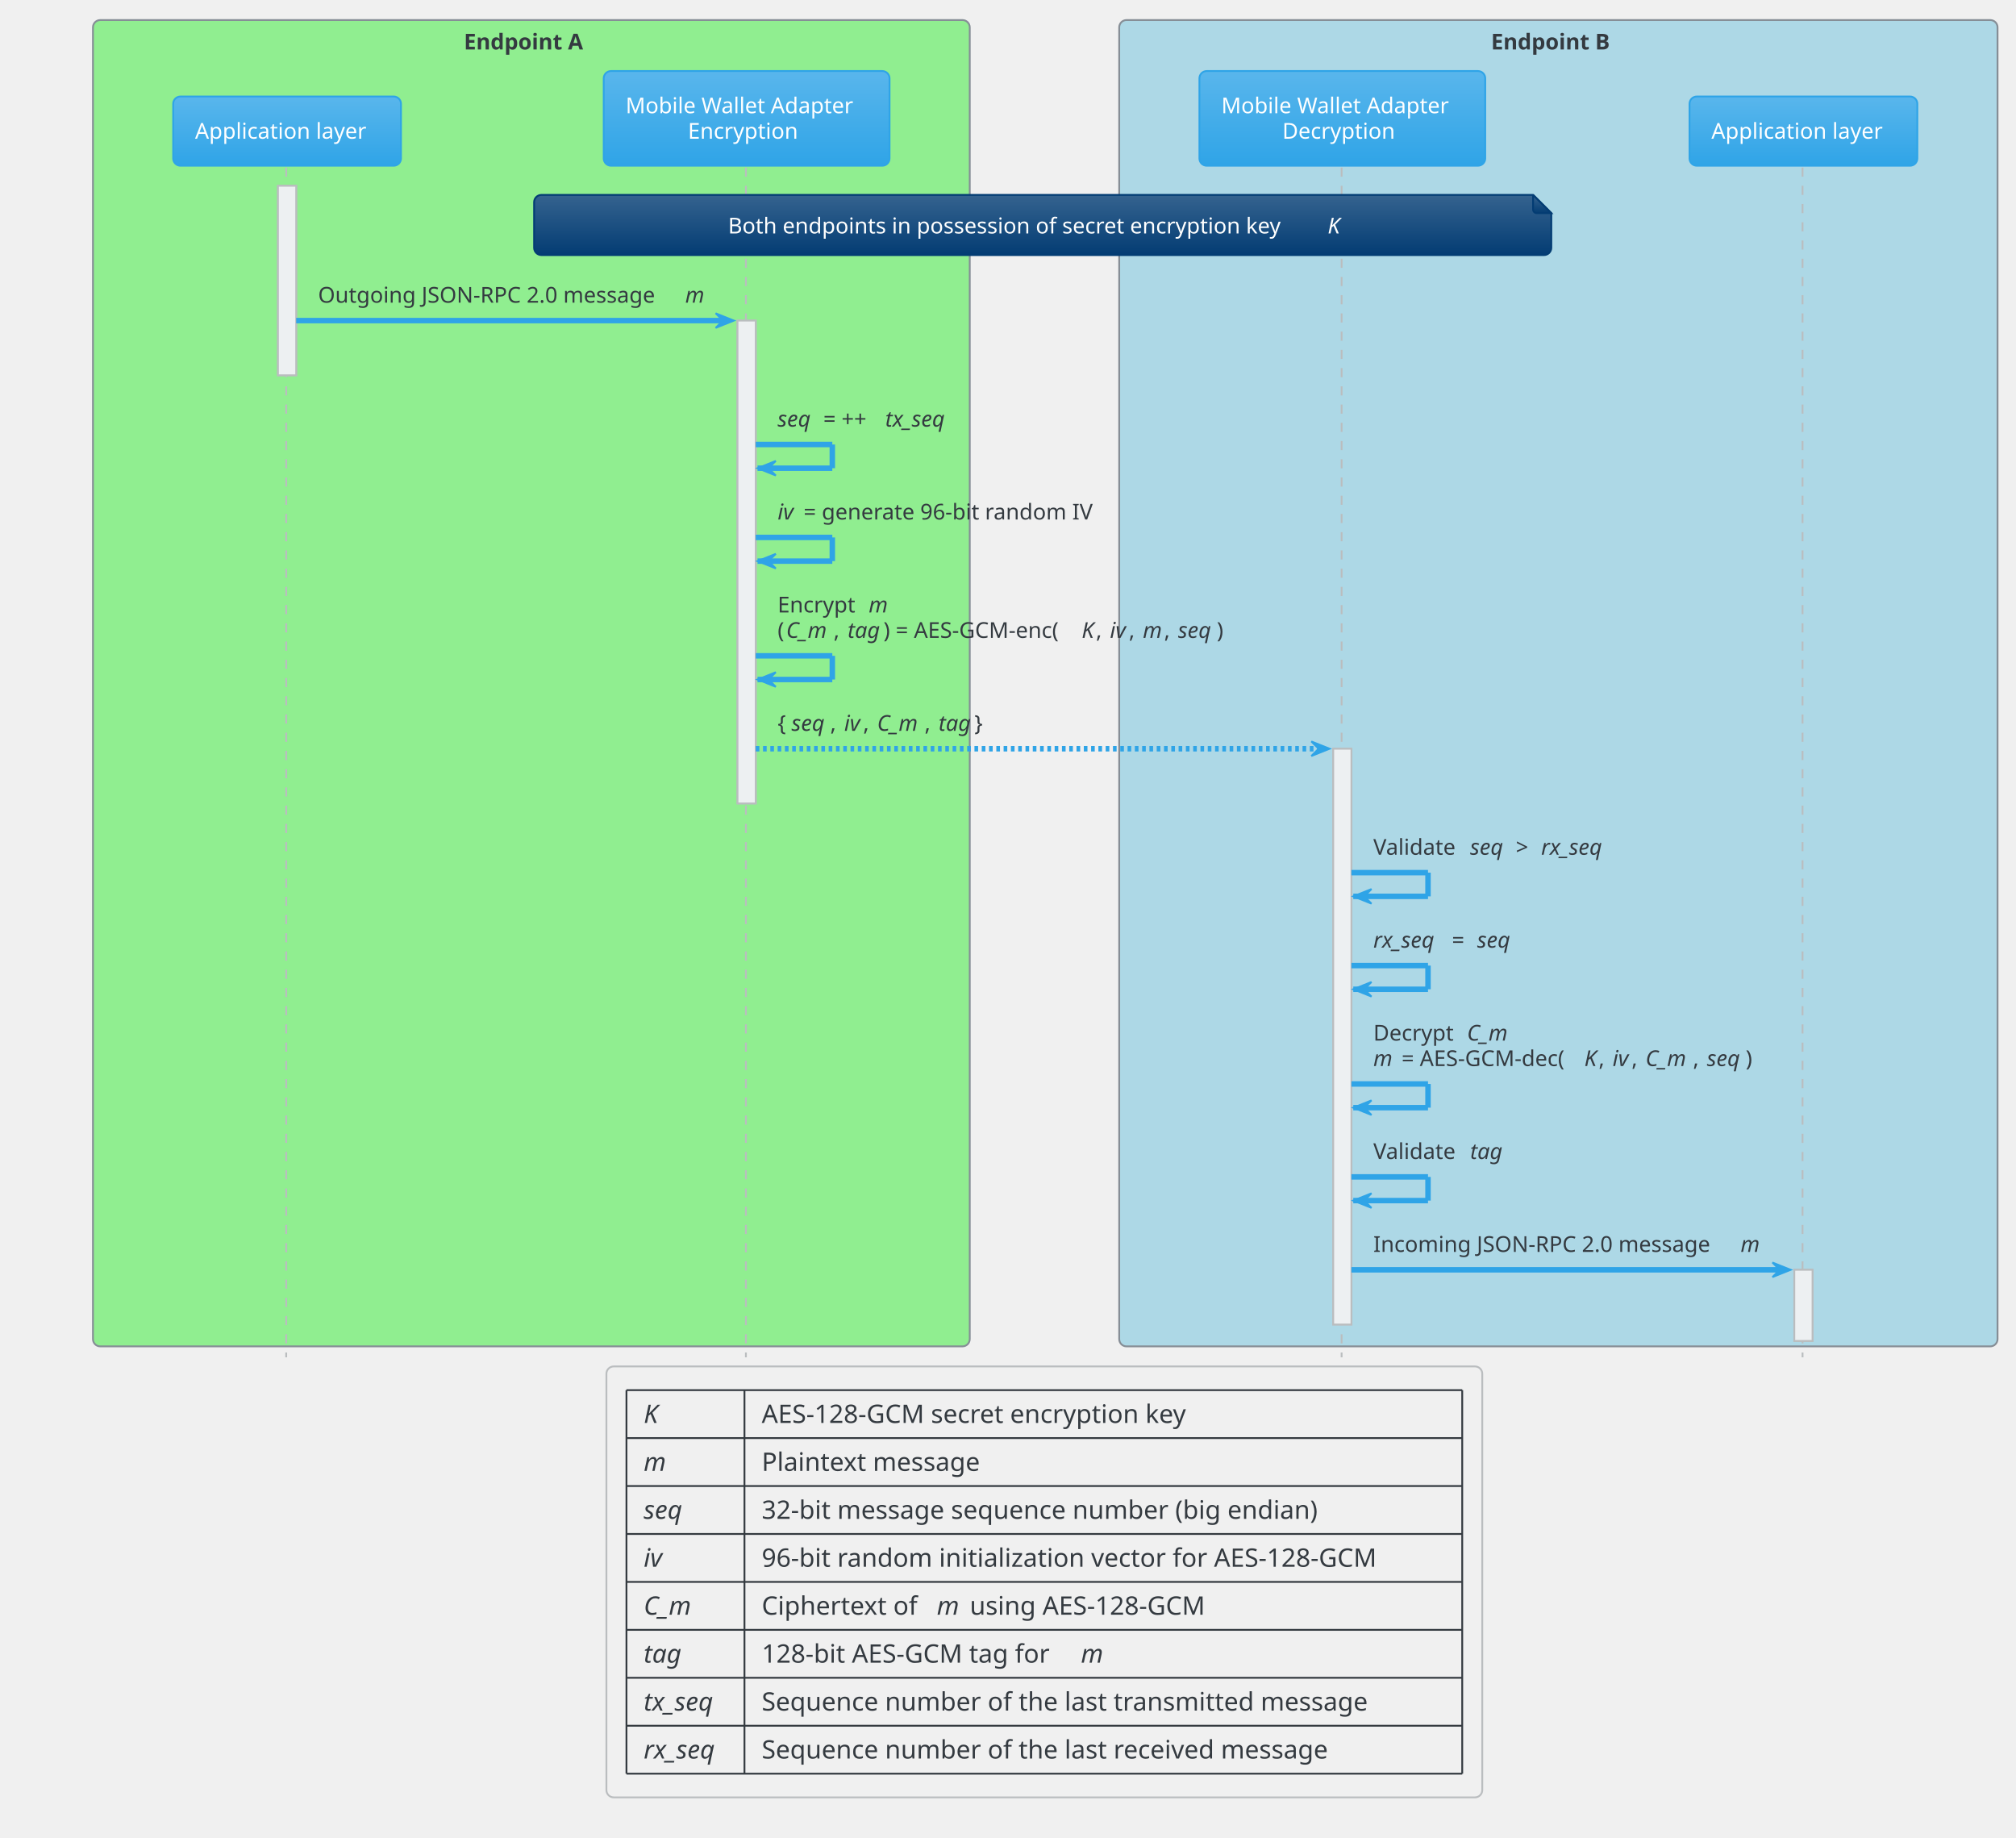
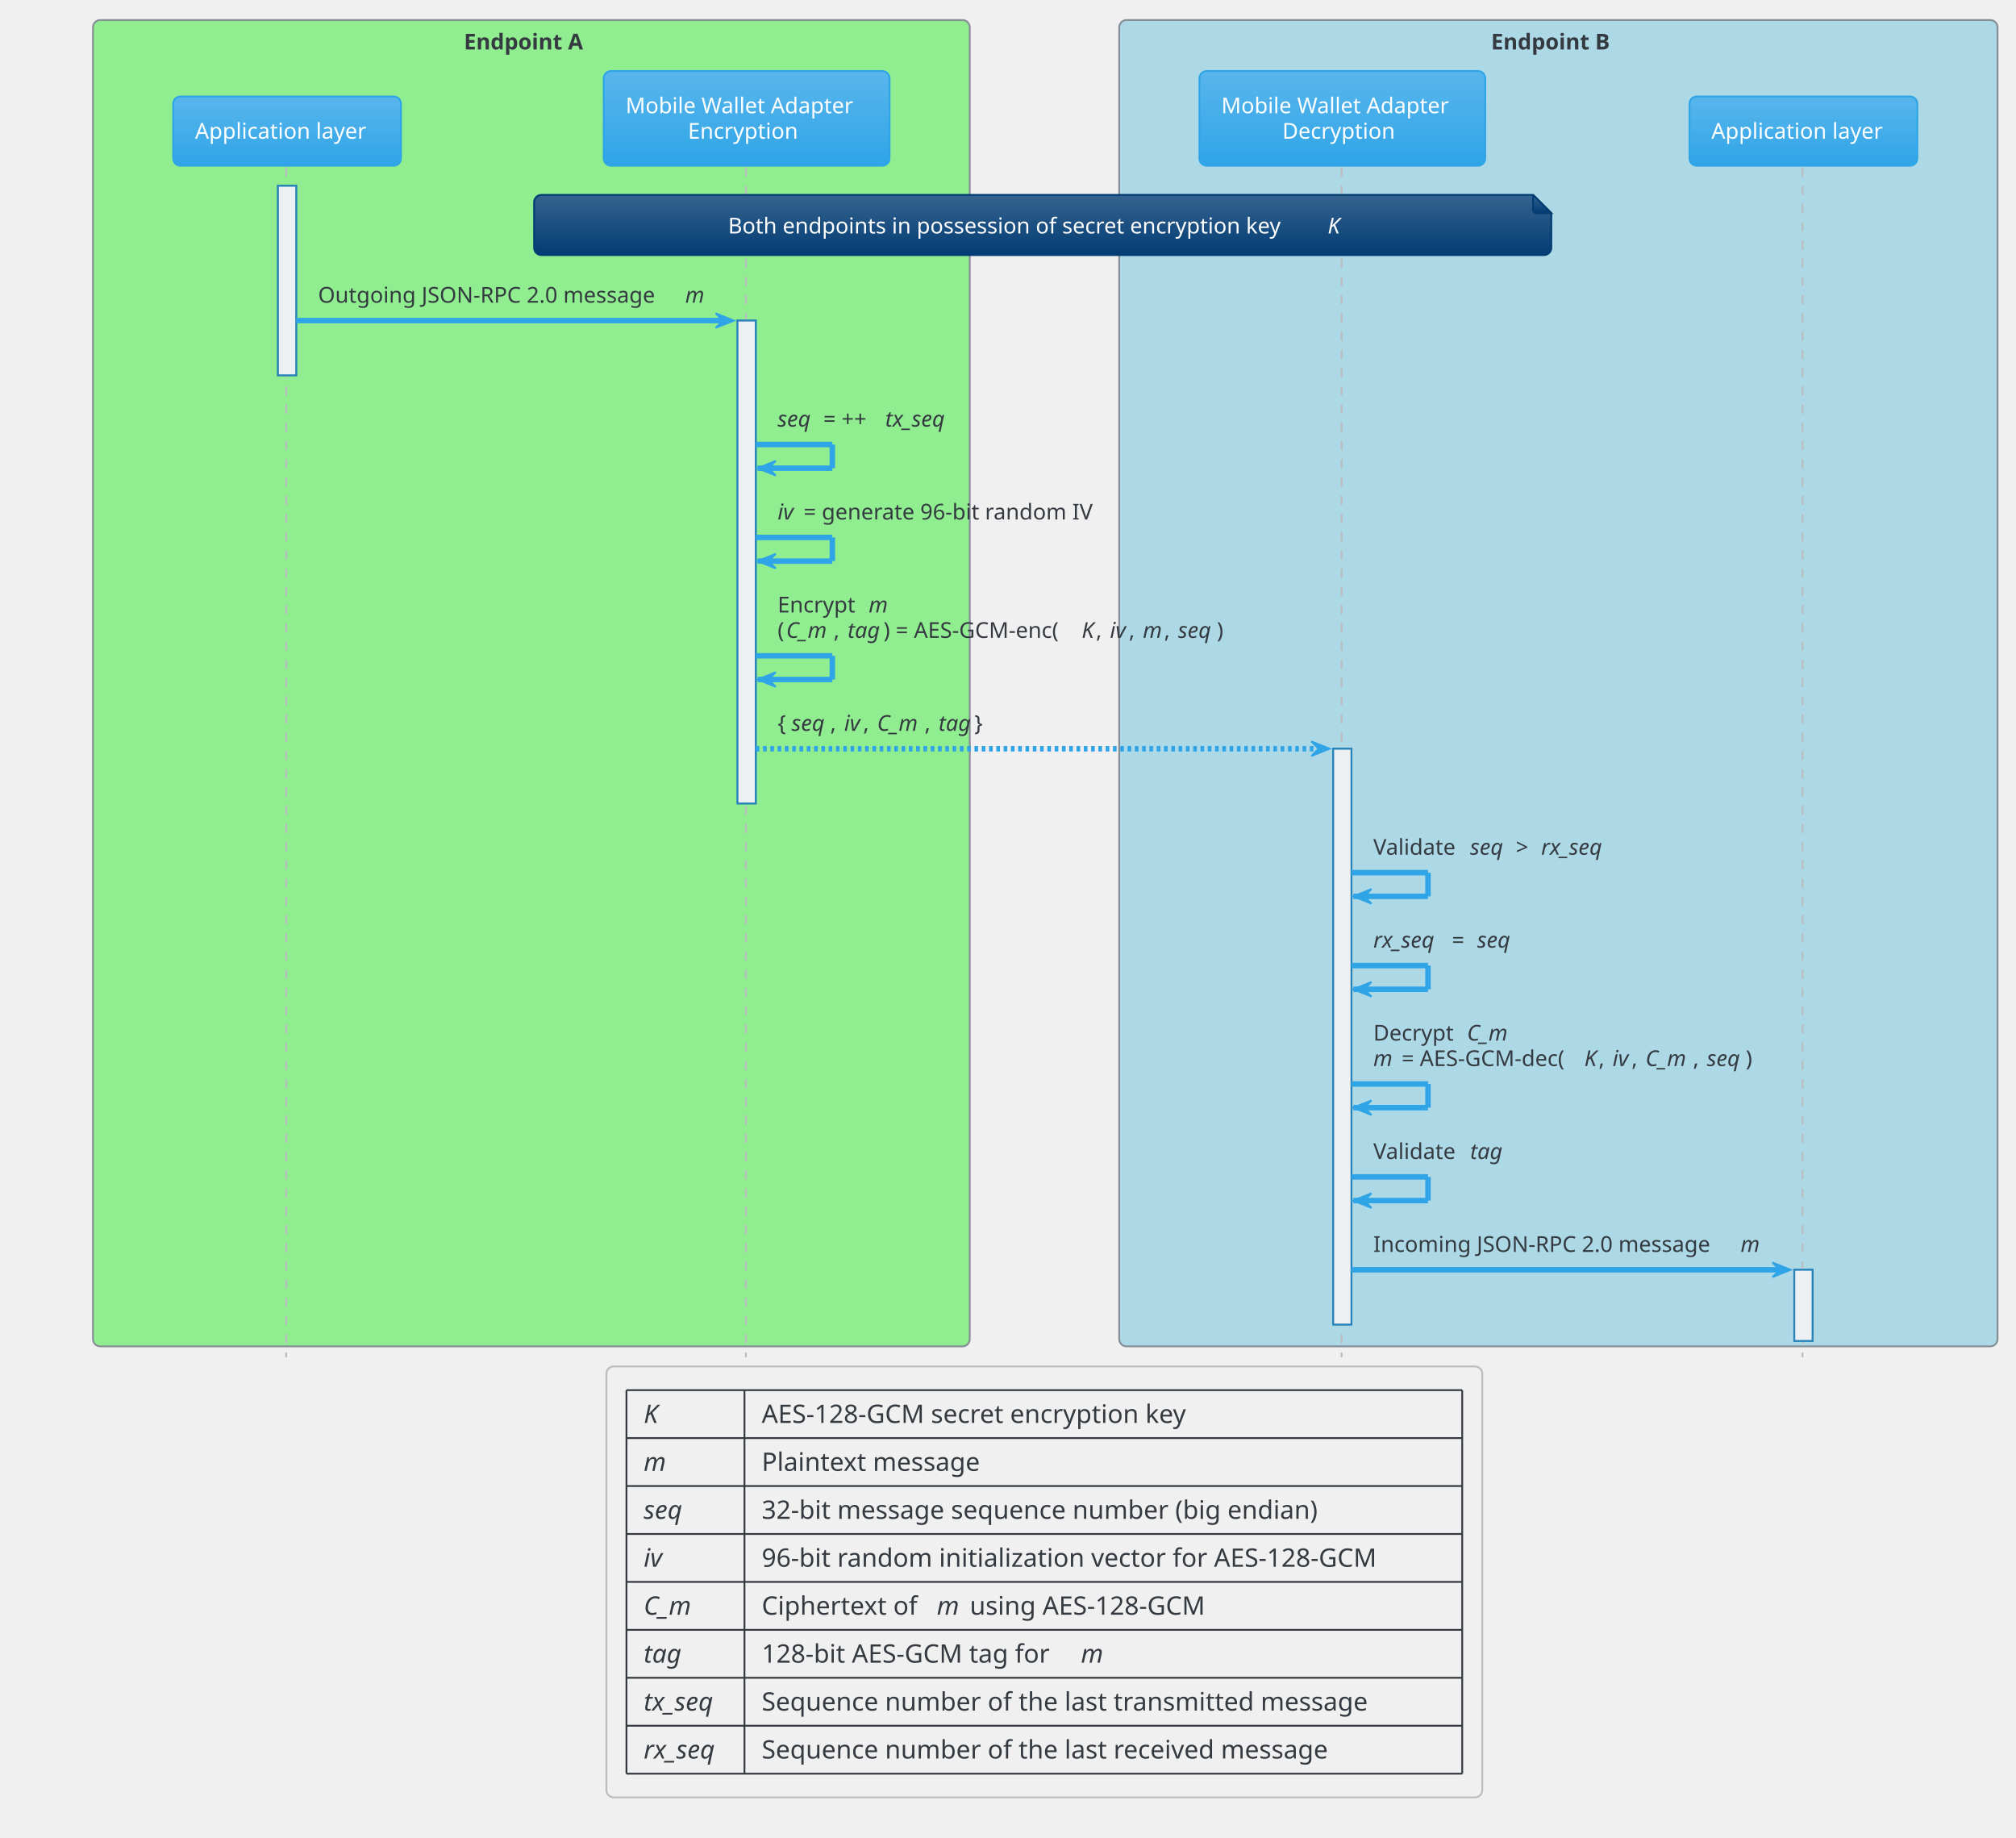
<svg xmlns="http://www.w3.org/2000/svg" contentStyleType="text/css" data-diagram-type="SEQUENCE" height="1050px" preserveAspectRatio="none" style="width:1152px;height:1050px;background:#FFFFFF;" version="1.1" viewBox="0 0 1152 1050" width="1152.083px" zoomAndPan="magnify">
  <defs>
-     <linearGradient id="gbenlg9iza21n0" x1="50%" x2="50%" y1="0%" y2="100%">
+     <linearGradient id="g1dsmtpx2sijm90" x1="50%" x2="50%" y1="0%" y2="100%">
      <stop offset="0%" stop-color="#59B6EC" />
      <stop offset="100%" stop-color="#2FA4E7" />
    </linearGradient>
-     <linearGradient id="gbenlg9iza21n1" x1="50%" x2="50%" y1="0%" y2="100%">
+     <linearGradient id="g1dsmtpx2sijm91" x1="50%" x2="50%" y1="0%" y2="100%">
      <stop offset="0%" stop-color="#35638F" />
      <stop offset="100%" stop-color="#033C73" />
    </linearGradient>
  </defs>
  <g>
    <rect fill="#90EE90" height="757.812" rx="4.167" ry="4.167" style="stroke:#868E96;stroke-width:1.042;" width="501.011" x="53.125" y="11.458" />
-     <text fill="#343A40" font-family="Verdana" font-size="12.5" font-weight="bold" lengthAdjust="spacing" textLength="77.106" x="265.078" y="28.269">Endpoint A</text>
+     <text fill="#343A40" font-family="'Verdana'" font-size="12.5" font-weight="bold" lengthAdjust="spacing" textLength="77.106" x="265.078" y="28.269">Endpoint A</text>
    <rect fill="#ADD8E6" height="757.812" rx="4.167" ry="4.167" style="stroke:#868E96;stroke-width:1.042;" width="501.898" x="639.553" y="11.458" />
-     <text fill="#343A40" font-family="Verdana" font-size="12.5" font-weight="bold" lengthAdjust="spacing" textLength="76.959" x="852.022" y="28.269">Endpoint B</text>
-     <g>
-       <rect fill="#EDF0F2" height="108.268" style="stroke:#BABDBF;stroke-width:1.042;" width="10.417" x="158.838" y="106.152" />
-     </g>
-     <g>
-       <rect fill="#EDF0F2" height="275.879" style="stroke:#BABDBF;stroke-width:1.042;" width="10.417" x="421.435" y="183.171" />
-     </g>
-     <g>
-       <rect fill="#EDF0F2" height="328.971" style="stroke:#BABDBF;stroke-width:1.042;" width="10.417" x="761.837" y="427.8" />
-     </g>
-     <g>
-       <rect fill="#EDF0F2" height="40.625" style="stroke:#BABDBF;stroke-width:1.042;" width="10.417" x="1025.322" y="725.521" />
+     <text fill="#343A40" font-family="'Verdana'" font-size="12.5" font-weight="bold" lengthAdjust="spacing" textLength="76.959" x="852.022" y="28.269">Endpoint B</text>
+     <g>
+       <rect fill="#EDF0F2" height="108.268" style="stroke:#2683B9;stroke-width:1.042;" width="10.417" x="158.838" y="106.152" />
+     </g>
+     <g>
+       <rect fill="#EDF0F2" height="275.879" style="stroke:#2683B9;stroke-width:1.042;" width="10.417" x="421.435" y="183.171" />
+     </g>
+     <g>
+       <rect fill="#EDF0F2" height="328.971" style="stroke:#2683B9;stroke-width:1.042;" width="10.417" x="761.837" y="427.8" />
+     </g>
+     <g>
+       <rect fill="#EDF0F2" height="40.625" style="stroke:#2683B9;stroke-width:1.042;" width="10.417" x="1025.322" y="725.521" />
    </g>
    <g>
      <rect fill="#000000" fill-opacity="0" height="679.785" width="8.333" x="159.88" y="95.736" />
      <line style="stroke:#BABDBF;stroke-width:1.042;stroke-dasharray:5.208,5.208;" x1="163.542" x2="163.542" y1="95.736" y2="775.521" />
    </g>
    <g>
      <rect fill="#000000" fill-opacity="0" height="679.785" width="8.333" x="422.477" y="95.736" />
      <line style="stroke:#BABDBF;stroke-width:1.042;stroke-dasharray:5.208,5.208;" x1="426.235" x2="426.235" y1="95.736" y2="775.521" />
    </g>
    <g>
      <rect fill="#000000" fill-opacity="0" height="679.785" width="8.333" x="762.878" y="95.736" />
      <line style="stroke:#BABDBF;stroke-width:1.042;stroke-dasharray:5.208,5.208;" x1="766.636" x2="766.636" y1="95.736" y2="775.521" />
    </g>
    <g>
      <rect fill="#000000" fill-opacity="0" height="679.785" width="8.333" x="1026.363" y="95.736" />
      <line style="stroke:#BABDBF;stroke-width:1.042;stroke-dasharray:5.208,5.208;" x1="1030.025" x2="1030.025" y1="95.736" y2="775.521" />
    </g>
    <g class="participant participant-head" data-participant="App_A">
-       <rect fill="url(#gbenlg9iza21n0)" height="39.551" rx="4.167" ry="4.167" style="stroke:#2FA4E7;stroke-width:1.042;" width="130.176" x="98.958" y="55.143" />
-       <text fill="#FFFFFF" font-family="Verdana" font-size="12.5" lengthAdjust="spacing" textLength="105.176" x="111.458" y="79.246">Application layer</text>
+       <rect fill="url(#g1dsmtpx2sijm90)" height="39.551" rx="4.167" ry="4.167" style="stroke:#2FA4E7;stroke-width:1.042;" width="130.176" x="98.958" y="55.143" />
+       <text fill="#FFFFFF" font-family="'Verdana'" font-size="12.5" lengthAdjust="spacing" textLength="105.176" x="111.458" y="79.246">Application layer</text>
    </g>
    <g class="participant participant-head" data-participant="MWA_A">
-       <rect fill="url(#gbenlg9iza21n0)" height="54.102" rx="4.167" ry="4.167" style="stroke:#2FA4E7;stroke-width:1.042;" width="163.318" x="344.985" y="40.592" />
-       <text fill="#FFFFFF" font-family="Verdana" font-size="12.5" lengthAdjust="spacing" textLength="138.318" x="357.485" y="64.695">Mobile Wallet Adapter</text>
-       <text fill="#FFFFFF" font-family="Verdana" font-size="12.5" lengthAdjust="spacing" textLength="67.108" x="393.09" y="79.246">Encryption</text>
+       <rect fill="url(#g1dsmtpx2sijm90)" height="54.102" rx="4.167" ry="4.167" style="stroke:#2FA4E7;stroke-width:1.042;" width="163.318" x="344.985" y="40.592" />
+       <text fill="#FFFFFF" font-family="'Verdana'" font-size="12.5" lengthAdjust="spacing" textLength="138.318" x="357.485" y="64.695">Mobile Wallet Adapter</text>
+       <text fill="#FFFFFF" font-family="'Verdana'" font-size="12.5" lengthAdjust="spacing" textLength="67.108" x="393.09" y="79.246">Encryption</text>
    </g>
    <g class="participant participant-head" data-participant="MWA_B">
-       <rect fill="url(#gbenlg9iza21n0)" height="54.102" rx="4.167" ry="4.167" style="stroke:#2FA4E7;stroke-width:1.042;" width="163.318" x="685.386" y="40.592" />
-       <text fill="#FFFFFF" font-family="Verdana" font-size="12.5" lengthAdjust="spacing" textLength="138.318" x="697.886" y="64.695">Mobile Wallet Adapter</text>
-       <text fill="#FFFFFF" font-family="Verdana" font-size="12.5" lengthAdjust="spacing" textLength="68.603" x="732.743" y="79.246">Decryption</text>
+       <rect fill="url(#g1dsmtpx2sijm90)" height="54.102" rx="4.167" ry="4.167" style="stroke:#2FA4E7;stroke-width:1.042;" width="163.318" x="685.386" y="40.592" />
+       <text fill="#FFFFFF" font-family="'Verdana'" font-size="12.5" lengthAdjust="spacing" textLength="138.318" x="697.886" y="64.695">Mobile Wallet Adapter</text>
+       <text fill="#FFFFFF" font-family="'Verdana'" font-size="12.5" lengthAdjust="spacing" textLength="68.603" x="732.743" y="79.246">Decryption</text>
    </g>
    <g class="participant participant-head" data-participant="App_B">
-       <rect fill="url(#gbenlg9iza21n0)" height="39.551" rx="4.167" ry="4.167" style="stroke:#2FA4E7;stroke-width:1.042;" width="130.176" x="965.442" y="55.143" />
-       <text fill="#FFFFFF" font-family="Verdana" font-size="12.5" lengthAdjust="spacing" textLength="105.176" x="977.942" y="79.246">Application layer</text>
-     </g>
-     <g>
-       <rect fill="#EDF0F2" height="108.268" style="stroke:#BABDBF;stroke-width:1.042;" width="10.417" x="158.838" y="106.152" />
-     </g>
-     <g>
-       <rect fill="#EDF0F2" height="275.879" style="stroke:#BABDBF;stroke-width:1.042;" width="10.417" x="421.435" y="183.171" />
-     </g>
-     <g>
-       <rect fill="#EDF0F2" height="328.971" style="stroke:#BABDBF;stroke-width:1.042;" width="10.417" x="761.837" y="427.8" />
-     </g>
-     <g>
-       <rect fill="#EDF0F2" height="40.625" style="stroke:#BABDBF;stroke-width:1.042;" width="10.417" x="1025.322" y="725.521" />
-     </g>
-     <path d="M305.208,115.527 L305.208,141.569 A4.167,4.167 0 0 0 309.375,145.736 L882.292,145.736 A4.167,4.167 0 0 0 886.458,141.569 L886.458,121.777 L876.042,111.361 L309.375,111.361 A4.167,4.167 0 0 0 305.208,115.527" fill="url(#gbenlg9iza21n1)" style="stroke:#033C73;stroke-width:1.042;" />
-     <path d="M876.042,111.361 L876.042,119.694 A2.083,2.083 0 0 0 878.125,121.777 L886.458,121.777 L876.042,111.361" fill="url(#gbenlg9iza21n1)" style="stroke:#033C73;stroke-width:1.042;" />
-     <text fill="#FFFFFF" font-family="Verdana" font-size="12.5" lengthAdjust="spacing" textLength="338.641" x="416.037" y="133.38">Both endpoints in possession of secret encryption key</text>
-     <text fill="#FFFFFF" font-family="Verdana" font-size="12.5" font-style="italic" lengthAdjust="spacing" textLength="8.197" x="758.652" y="133.38">K</text>
+       <rect fill="url(#g1dsmtpx2sijm90)" height="39.551" rx="4.167" ry="4.167" style="stroke:#2FA4E7;stroke-width:1.042;" width="130.176" x="965.442" y="55.143" />
+       <text fill="#FFFFFF" font-family="'Verdana'" font-size="12.5" lengthAdjust="spacing" textLength="105.176" x="977.942" y="79.246">Application layer</text>
+     </g>
+     <g>
+       <rect fill="#EDF0F2" height="108.268" style="stroke:#2683B9;stroke-width:1.042;" width="10.417" x="158.838" y="106.152" />
+     </g>
+     <g>
+       <rect fill="#EDF0F2" height="275.879" style="stroke:#2683B9;stroke-width:1.042;" width="10.417" x="421.435" y="183.171" />
+     </g>
+     <g>
+       <rect fill="#EDF0F2" height="328.971" style="stroke:#2683B9;stroke-width:1.042;" width="10.417" x="761.837" y="427.8" />
+     </g>
+     <g>
+       <rect fill="#EDF0F2" height="40.625" style="stroke:#2683B9;stroke-width:1.042;" width="10.417" x="1025.322" y="725.521" />
+     </g>
+     <path d="M305.208,115.527 L305.208,141.569 A4.167,4.167 0 0 0 309.375,145.736 L882.292,145.736 A4.167,4.167 0 0 0 886.458,141.569 L886.458,121.777 L876.042,111.361 L309.375,111.361 A4.167,4.167 0 0 0 305.208,115.527" fill="url(#g1dsmtpx2sijm91)" style="stroke:#033C73;stroke-width:1.042;" />
+     <path d="M876.042,111.361 L876.042,119.694 A2.083,2.083 0 0 0 878.125,121.777 L886.458,121.777 L876.042,111.361" fill="url(#g1dsmtpx2sijm91)" style="stroke:#033C73;stroke-width:1.042;" />
+     <text fill="#FFFFFF" font-family="'Verdana'" font-size="12.5" lengthAdjust="spacing" textLength="338.641" x="416.037" y="133.38">Both endpoints in possession of secret encryption key</text>
+     <text fill="#FFFFFF" font-family="'Verdana'" font-size="12.5" font-style="italic" lengthAdjust="spacing" textLength="8.197" x="758.652" y="133.38">K</text>
    <g class="message" data-participant-1="App_A" data-participant-2="MWA_A">
      <polygon fill="#2FA4E7" points="408.935,179.004,419.352,183.171,408.935,187.337,413.102,183.171" style="stroke:#2FA4E7;stroke-width:1.042;" />
      <line style="stroke:#2FA4E7;stroke-width:3.125;" x1="169.255" x2="415.185" y1="183.171" y2="183.171" />
-       <text fill="#343A40" font-family="Verdana" font-size="12.5" lengthAdjust="spacing" textLength="205.823" x="181.755" y="172.931">Outgoing JSON-RPC 2.0 message</text>
-       <text fill="#343A40" font-family="Verdana" font-size="12.5" font-style="italic" lengthAdjust="spacing" textLength="12.177" x="391.551" y="172.931">m</text>
+       <text fill="#343A40" font-family="'Verdana'" font-size="12.5" lengthAdjust="spacing" textLength="205.823" x="181.755" y="172.931">Outgoing JSON-RPC 2.0 message</text>
+       <text fill="#343A40" font-family="'Verdana'" font-size="12.5" font-style="italic" lengthAdjust="spacing" textLength="12.177" x="391.551" y="172.931">m</text>
    </g>
    <g class="message" data-participant-1="MWA_A" data-participant-2="MWA_A">
      <line style="stroke:#2FA4E7;stroke-width:3.125;" x1="431.852" x2="475.602" y1="253.971" y2="253.971" />
      <line style="stroke:#2FA4E7;stroke-width:3.125;" x1="475.602" x2="475.602" y1="253.971" y2="267.513" />
      <line style="stroke:#2FA4E7;stroke-width:3.125;" x1="432.894" x2="475.602" y1="267.513" y2="267.513" />
      <polygon fill="#2FA4E7" points="443.31,263.346,432.894,267.513,443.31,271.68,439.144,267.513" style="stroke:#2FA4E7;stroke-width:1.042;" />
-       <text fill="#343A40" font-family="Verdana" font-size="12.5" font-style="italic" lengthAdjust="spacing" textLength="22.137" x="444.352" y="243.732">seq</text>
-       <text fill="#343A40" font-family="Verdana" font-size="12.5" lengthAdjust="spacing" textLength="35.394" x="470.463" y="243.732">= ++</text>
-       <text fill="#343A40" font-family="Verdana" font-size="12.5" font-style="italic" lengthAdjust="spacing" textLength="40.686" x="505.857" y="243.732">tx_seq</text>
+       <text fill="#343A40" font-family="'Verdana'" font-size="12.5" font-style="italic" lengthAdjust="spacing" textLength="22.137" x="444.352" y="243.732">seq</text>
+       <text fill="#343A40" font-family="'Verdana'" font-size="12.5" lengthAdjust="spacing" textLength="35.394" x="470.463" y="243.732">= ++</text>
+       <text fill="#343A40" font-family="'Verdana'" font-size="12.5" font-style="italic" lengthAdjust="spacing" textLength="40.686" x="505.857" y="243.732">tx_seq</text>
    </g>
    <g class="message" data-participant-1="MWA_A" data-participant-2="MWA_A">
      <line style="stroke:#2FA4E7;stroke-width:3.125;" x1="431.852" x2="475.602" y1="307.064" y2="307.064" />
      <line style="stroke:#2FA4E7;stroke-width:3.125;" x1="475.602" x2="475.602" y1="307.064" y2="320.606" />
      <line style="stroke:#2FA4E7;stroke-width:3.125;" x1="432.894" x2="475.602" y1="320.606" y2="320.606" />
      <polygon fill="#2FA4E7" points="443.31,316.439,432.894,320.606,443.31,324.772,439.144,320.606" style="stroke:#2FA4E7;stroke-width:1.042;" />
-       <text fill="#343A40" font-family="Verdana" font-size="12.5" font-style="italic" lengthAdjust="spacing" textLength="10.87" x="444.352" y="296.824">iv</text>
-       <text fill="#343A40" font-family="Verdana" font-size="12.5" lengthAdjust="spacing" textLength="180.438" x="459.196" y="296.824">= generate 96-bit random IV</text>
+       <text fill="#343A40" font-family="'Verdana'" font-size="12.5" font-style="italic" lengthAdjust="spacing" textLength="10.87" x="444.352" y="296.824">iv</text>
+       <text fill="#343A40" font-family="'Verdana'" font-size="12.5" lengthAdjust="spacing" textLength="180.438" x="459.196" y="296.824">= generate 96-bit random IV</text>
    </g>
    <g class="message" data-participant-1="MWA_A" data-participant-2="MWA_A">
      <line style="stroke:#2FA4E7;stroke-width:3.125;" x1="431.852" x2="475.602" y1="374.707" y2="374.707" />
      <line style="stroke:#2FA4E7;stroke-width:3.125;" x1="475.602" x2="475.602" y1="374.707" y2="388.249" />
      <line style="stroke:#2FA4E7;stroke-width:3.125;" x1="432.894" x2="475.602" y1="388.249" y2="388.249" />
      <polygon fill="#2FA4E7" points="443.31,384.082,432.894,388.249,443.31,392.415,439.144,388.249" style="stroke:#2FA4E7;stroke-width:1.042;" />
-       <text fill="#343A40" font-family="Verdana" font-size="12.5" lengthAdjust="spacing" textLength="48.065" x="444.352" y="349.917">Encrypt</text>
-       <text fill="#343A40" font-family="Verdana" font-size="12.5" font-style="italic" lengthAdjust="spacing" textLength="12.177" x="496.391" y="349.917">m</text>
-       <text fill="#343A40" font-family="Verdana" font-size="12.5" lengthAdjust="spacing" textLength="4.877" x="444.352" y="364.467">(</text>
-       <text fill="#343A40" font-family="Verdana" font-size="12.5" font-style="italic" lengthAdjust="spacing" textLength="27.154" x="449.229" y="364.467">C_m</text>
-       <text fill="#343A40" font-family="Verdana" font-size="12.5" lengthAdjust="spacing" textLength="3.973" x="476.384" y="364.467">,</text>
-       <text fill="#343A40" font-family="Verdana" font-size="12.5" font-style="italic" lengthAdjust="spacing" textLength="20.496" x="484.33" y="364.467">tag</text>
-       <text fill="#343A40" font-family="Verdana" font-size="12.5" lengthAdjust="spacing" textLength="113.263" x="504.826" y="364.467">) = AES-GCM-enc(</text>
-       <text fill="#343A40" font-family="Verdana" font-size="12.5" font-style="italic" lengthAdjust="spacing" textLength="8.197" x="618.089" y="364.467">K</text>
-       <text fill="#343A40" font-family="Verdana" font-size="12.5" lengthAdjust="spacing" textLength="3.973" x="626.286" y="364.467">,</text>
-       <text fill="#343A40" font-family="Verdana" font-size="12.5" font-style="italic" lengthAdjust="spacing" textLength="10.87" x="634.233" y="364.467">iv</text>
-       <text fill="#343A40" font-family="Verdana" font-size="12.5" lengthAdjust="spacing" textLength="3.973" x="645.103" y="364.467">,</text>
-       <text fill="#343A40" font-family="Verdana" font-size="12.5" font-style="italic" lengthAdjust="spacing" textLength="12.177" x="653.05" y="364.467">m</text>
-       <text fill="#343A40" font-family="Verdana" font-size="12.5" lengthAdjust="spacing" textLength="3.973" x="665.226" y="364.467">,</text>
-       <text fill="#343A40" font-family="Verdana" font-size="12.5" font-style="italic" lengthAdjust="spacing" textLength="22.137" x="673.173" y="364.467">seq</text>
-       <text fill="#343A40" font-family="Verdana" font-size="12.5" lengthAdjust="spacing" textLength="4.877" x="695.311" y="364.467">)</text>
+       <text fill="#343A40" font-family="'Verdana'" font-size="12.5" lengthAdjust="spacing" textLength="48.065" x="444.352" y="349.917">Encrypt</text>
+       <text fill="#343A40" font-family="'Verdana'" font-size="12.5" font-style="italic" lengthAdjust="spacing" textLength="12.177" x="496.391" y="349.917">m</text>
+       <text fill="#343A40" font-family="'Verdana'" font-size="12.5" lengthAdjust="spacing" textLength="4.877" x="444.352" y="364.467">(</text>
+       <text fill="#343A40" font-family="'Verdana'" font-size="12.5" font-style="italic" lengthAdjust="spacing" textLength="27.154" x="449.229" y="364.467">C_m</text>
+       <text fill="#343A40" font-family="'Verdana'" font-size="12.5" lengthAdjust="spacing" textLength="3.973" x="476.384" y="364.467">,</text>
+       <text fill="#343A40" font-family="'Verdana'" font-size="12.5" font-style="italic" lengthAdjust="spacing" textLength="20.496" x="484.33" y="364.467">tag</text>
+       <text fill="#343A40" font-family="'Verdana'" font-size="12.5" lengthAdjust="spacing" textLength="113.263" x="504.826" y="364.467">) = AES-GCM-enc(</text>
+       <text fill="#343A40" font-family="'Verdana'" font-size="12.5" font-style="italic" lengthAdjust="spacing" textLength="8.197" x="618.089" y="364.467">K</text>
+       <text fill="#343A40" font-family="'Verdana'" font-size="12.5" lengthAdjust="spacing" textLength="3.973" x="626.286" y="364.467">,</text>
+       <text fill="#343A40" font-family="'Verdana'" font-size="12.5" font-style="italic" lengthAdjust="spacing" textLength="10.87" x="634.233" y="364.467">iv</text>
+       <text fill="#343A40" font-family="'Verdana'" font-size="12.5" lengthAdjust="spacing" textLength="3.973" x="645.103" y="364.467">,</text>
+       <text fill="#343A40" font-family="'Verdana'" font-size="12.5" font-style="italic" lengthAdjust="spacing" textLength="12.177" x="653.05" y="364.467">m</text>
+       <text fill="#343A40" font-family="'Verdana'" font-size="12.5" lengthAdjust="spacing" textLength="3.973" x="665.226" y="364.467">,</text>
+       <text fill="#343A40" font-family="'Verdana'" font-size="12.5" font-style="italic" lengthAdjust="spacing" textLength="22.137" x="673.173" y="364.467">seq</text>
+       <text fill="#343A40" font-family="'Verdana'" font-size="12.5" lengthAdjust="spacing" textLength="4.877" x="695.311" y="364.467">)</text>
    </g>
    <g class="message" data-participant-1="MWA_A" data-participant-2="MWA_B">
      <polygon fill="#2FA4E7" points="749.337,423.633,759.753,427.8,749.337,431.966,753.503,427.8" style="stroke:#2FA4E7;stroke-width:1.042;" />
      <line style="stroke:#2FA4E7;stroke-width:3.125;stroke-dasharray:2.083,2.083;" x1="431.852" x2="755.587" y1="427.8" y2="427.8" />
-       <text fill="#343A40" font-family="Verdana" font-size="12.5" lengthAdjust="spacing" textLength="7.953" x="444.352" y="417.56">{</text>
-       <text fill="#343A40" font-family="Verdana" font-size="12.5" font-style="italic" lengthAdjust="spacing" textLength="22.137" x="452.305" y="417.56">seq</text>
-       <text fill="#343A40" font-family="Verdana" font-size="12.5" lengthAdjust="spacing" textLength="3.973" x="474.442" y="417.56">,</text>
-       <text fill="#343A40" font-family="Verdana" font-size="12.5" font-style="italic" lengthAdjust="spacing" textLength="10.87" x="482.389" y="417.56">iv</text>
-       <text fill="#343A40" font-family="Verdana" font-size="12.5" lengthAdjust="spacing" textLength="3.973" x="493.26" y="417.56">,</text>
-       <text fill="#343A40" font-family="Verdana" font-size="12.5" font-style="italic" lengthAdjust="spacing" textLength="27.154" x="501.207" y="417.56">C_m</text>
-       <text fill="#343A40" font-family="Verdana" font-size="12.5" lengthAdjust="spacing" textLength="3.973" x="528.361" y="417.56">,</text>
-       <text fill="#343A40" font-family="Verdana" font-size="12.5" font-style="italic" lengthAdjust="spacing" textLength="20.496" x="536.308" y="417.56">tag</text>
-       <text fill="#343A40" font-family="Verdana" font-size="12.5" lengthAdjust="spacing" textLength="7.953" x="556.803" y="417.56">}</text>
+       <text fill="#343A40" font-family="'Verdana'" font-size="12.5" lengthAdjust="spacing" textLength="7.953" x="444.352" y="417.56">{</text>
+       <text fill="#343A40" font-family="'Verdana'" font-size="12.5" font-style="italic" lengthAdjust="spacing" textLength="22.137" x="452.305" y="417.56">seq</text>
+       <text fill="#343A40" font-family="'Verdana'" font-size="12.5" lengthAdjust="spacing" textLength="3.973" x="474.442" y="417.56">,</text>
+       <text fill="#343A40" font-family="'Verdana'" font-size="12.5" font-style="italic" lengthAdjust="spacing" textLength="10.87" x="482.389" y="417.56">iv</text>
+       <text fill="#343A40" font-family="'Verdana'" font-size="12.5" lengthAdjust="spacing" textLength="3.973" x="493.26" y="417.56">,</text>
+       <text fill="#343A40" font-family="'Verdana'" font-size="12.5" font-style="italic" lengthAdjust="spacing" textLength="27.154" x="501.207" y="417.56">C_m</text>
+       <text fill="#343A40" font-family="'Verdana'" font-size="12.5" lengthAdjust="spacing" textLength="3.973" x="528.361" y="417.56">,</text>
+       <text fill="#343A40" font-family="'Verdana'" font-size="12.5" font-style="italic" lengthAdjust="spacing" textLength="20.496" x="536.308" y="417.56">tag</text>
+       <text fill="#343A40" font-family="'Verdana'" font-size="12.5" lengthAdjust="spacing" textLength="7.953" x="556.803" y="417.56">}</text>
    </g>
    <g class="message" data-participant-1="MWA_B" data-participant-2="MWA_B">
      <line style="stroke:#2FA4E7;stroke-width:3.125;" x1="772.253" x2="816.003" y1="498.6" y2="498.6" />
      <line style="stroke:#2FA4E7;stroke-width:3.125;" x1="816.003" x2="816.003" y1="498.6" y2="512.142" />
      <line style="stroke:#2FA4E7;stroke-width:3.125;" x1="773.295" x2="816.003" y1="512.142" y2="512.142" />
      <polygon fill="#2FA4E7" points="783.712,507.975,773.295,512.142,783.712,516.309,779.545,512.142" style="stroke:#2FA4E7;stroke-width:1.042;" />
-       <text fill="#343A40" font-family="Verdana" font-size="12.5" lengthAdjust="spacing" textLength="51.343" x="784.753" y="488.361">Validate</text>
-       <text fill="#343A40" font-family="Verdana" font-size="12.5" font-style="italic" lengthAdjust="spacing" textLength="22.137" x="840.07" y="488.361">seq</text>
-       <text fill="#343A40" font-family="Verdana" font-size="12.5" lengthAdjust="spacing" textLength="10.474" x="866.18" y="488.361">&gt;</text>
-       <text fill="#343A40" font-family="Verdana" font-size="12.5" font-style="italic" lengthAdjust="spacing" textLength="40.924" x="880.627" y="488.361">rx_seq</text>
+       <text fill="#343A40" font-family="'Verdana'" font-size="12.5" lengthAdjust="spacing" textLength="51.343" x="784.753" y="488.361">Validate</text>
+       <text fill="#343A40" font-family="'Verdana'" font-size="12.5" font-style="italic" lengthAdjust="spacing" textLength="22.137" x="840.07" y="488.361">seq</text>
+       <text fill="#343A40" font-family="'Verdana'" font-size="12.5" lengthAdjust="spacing" textLength="10.474" x="866.18" y="488.361">&gt;</text>
+       <text fill="#343A40" font-family="'Verdana'" font-size="12.5" font-style="italic" lengthAdjust="spacing" textLength="40.924" x="880.627" y="488.361">rx_seq</text>
    </g>
    <g class="message" data-participant-1="MWA_B" data-participant-2="MWA_B">
      <line style="stroke:#2FA4E7;stroke-width:3.125;" x1="772.253" x2="816.003" y1="551.693" y2="551.693" />
      <line style="stroke:#2FA4E7;stroke-width:3.125;" x1="816.003" x2="816.003" y1="551.693" y2="565.234" />
      <line style="stroke:#2FA4E7;stroke-width:3.125;" x1="773.295" x2="816.003" y1="565.234" y2="565.234" />
      <polygon fill="#2FA4E7" points="783.712,561.068,773.295,565.234,783.712,569.401,779.545,565.234" style="stroke:#2FA4E7;stroke-width:1.042;" />
-       <text fill="#343A40" font-family="Verdana" font-size="12.5" font-style="italic" lengthAdjust="spacing" textLength="40.924" x="784.753" y="541.453">rx_seq</text>
-       <text fill="#343A40" font-family="Verdana" font-size="12.5" lengthAdjust="spacing" textLength="10.474" x="829.651" y="541.453">=</text>
-       <text fill="#343A40" font-family="Verdana" font-size="12.5" font-style="italic" lengthAdjust="spacing" textLength="22.137" x="844.098" y="541.453">seq</text>
+       <text fill="#343A40" font-family="'Verdana'" font-size="12.5" font-style="italic" lengthAdjust="spacing" textLength="40.924" x="784.753" y="541.453">rx_seq</text>
+       <text fill="#343A40" font-family="'Verdana'" font-size="12.5" lengthAdjust="spacing" textLength="10.474" x="829.651" y="541.453">=</text>
+       <text fill="#343A40" font-family="'Verdana'" font-size="12.5" font-style="italic" lengthAdjust="spacing" textLength="22.137" x="844.098" y="541.453">seq</text>
    </g>
    <g class="message" data-participant-1="MWA_B" data-participant-2="MWA_B">
      <line style="stroke:#2FA4E7;stroke-width:3.125;" x1="772.253" x2="816.003" y1="619.336" y2="619.336" />
      <line style="stroke:#2FA4E7;stroke-width:3.125;" x1="816.003" x2="816.003" y1="619.336" y2="632.878" />
      <line style="stroke:#2FA4E7;stroke-width:3.125;" x1="773.295" x2="816.003" y1="632.878" y2="632.878" />
      <polygon fill="#2FA4E7" points="783.712,628.711,773.295,632.878,783.712,637.044,779.545,632.878" style="stroke:#2FA4E7;stroke-width:1.042;" />
-       <text fill="#343A40" font-family="Verdana" font-size="12.5" lengthAdjust="spacing" textLength="49.56" x="784.753" y="594.545">Decrypt</text>
-       <text fill="#343A40" font-family="Verdana" font-size="12.5" font-style="italic" lengthAdjust="spacing" textLength="27.154" x="838.287" y="594.545">C_m</text>
-       <text fill="#343A40" font-family="Verdana" font-size="12.5" font-style="italic" lengthAdjust="spacing" textLength="12.177" x="784.753" y="609.096">m</text>
-       <text fill="#343A40" font-family="Verdana" font-size="12.5" lengthAdjust="spacing" textLength="104.425" x="800.903" y="609.096">= AES-GCM-dec(</text>
-       <text fill="#343A40" font-family="Verdana" font-size="12.5" font-style="italic" lengthAdjust="spacing" textLength="8.197" x="905.328" y="609.096">K</text>
-       <text fill="#343A40" font-family="Verdana" font-size="12.5" lengthAdjust="spacing" textLength="3.973" x="913.525" y="609.096">,</text>
-       <text fill="#343A40" font-family="Verdana" font-size="12.5" font-style="italic" lengthAdjust="spacing" textLength="10.87" x="921.472" y="609.096">iv</text>
-       <text fill="#343A40" font-family="Verdana" font-size="12.5" lengthAdjust="spacing" textLength="3.973" x="932.342" y="609.096">,</text>
-       <text fill="#343A40" font-family="Verdana" font-size="12.5" font-style="italic" lengthAdjust="spacing" textLength="27.154" x="940.289" y="609.096">C_m</text>
-       <text fill="#343A40" font-family="Verdana" font-size="12.5" lengthAdjust="spacing" textLength="3.973" x="967.444" y="609.096">,</text>
-       <text fill="#343A40" font-family="Verdana" font-size="12.5" font-style="italic" lengthAdjust="spacing" textLength="22.137" x="975.391" y="609.096">seq</text>
-       <text fill="#343A40" font-family="Verdana" font-size="12.5" lengthAdjust="spacing" textLength="4.877" x="997.528" y="609.096">)</text>
+       <text fill="#343A40" font-family="'Verdana'" font-size="12.5" lengthAdjust="spacing" textLength="49.56" x="784.753" y="594.545">Decrypt</text>
+       <text fill="#343A40" font-family="'Verdana'" font-size="12.5" font-style="italic" lengthAdjust="spacing" textLength="27.154" x="838.287" y="594.545">C_m</text>
+       <text fill="#343A40" font-family="'Verdana'" font-size="12.5" font-style="italic" lengthAdjust="spacing" textLength="12.177" x="784.753" y="609.096">m</text>
+       <text fill="#343A40" font-family="'Verdana'" font-size="12.5" lengthAdjust="spacing" textLength="104.425" x="800.903" y="609.096">= AES-GCM-dec(</text>
+       <text fill="#343A40" font-family="'Verdana'" font-size="12.5" font-style="italic" lengthAdjust="spacing" textLength="8.197" x="905.328" y="609.096">K</text>
+       <text fill="#343A40" font-family="'Verdana'" font-size="12.5" lengthAdjust="spacing" textLength="3.973" x="913.525" y="609.096">,</text>
+       <text fill="#343A40" font-family="'Verdana'" font-size="12.5" font-style="italic" lengthAdjust="spacing" textLength="10.87" x="921.472" y="609.096">iv</text>
+       <text fill="#343A40" font-family="'Verdana'" font-size="12.5" lengthAdjust="spacing" textLength="3.973" x="932.342" y="609.096">,</text>
+       <text fill="#343A40" font-family="'Verdana'" font-size="12.5" font-style="italic" lengthAdjust="spacing" textLength="27.154" x="940.289" y="609.096">C_m</text>
+       <text fill="#343A40" font-family="'Verdana'" font-size="12.5" lengthAdjust="spacing" textLength="3.973" x="967.444" y="609.096">,</text>
+       <text fill="#343A40" font-family="'Verdana'" font-size="12.5" font-style="italic" lengthAdjust="spacing" textLength="22.137" x="975.391" y="609.096">seq</text>
+       <text fill="#343A40" font-family="'Verdana'" font-size="12.5" lengthAdjust="spacing" textLength="4.877" x="997.528" y="609.096">)</text>
    </g>
    <g class="message" data-participant-1="MWA_B" data-participant-2="MWA_B">
      <line style="stroke:#2FA4E7;stroke-width:3.125;" x1="772.253" x2="816.003" y1="672.428" y2="672.428" />
      <line style="stroke:#2FA4E7;stroke-width:3.125;" x1="816.003" x2="816.003" y1="672.428" y2="685.97" />
      <line style="stroke:#2FA4E7;stroke-width:3.125;" x1="773.295" x2="816.003" y1="685.97" y2="685.97" />
      <polygon fill="#2FA4E7" points="783.712,681.803,773.295,685.97,783.712,690.137,779.545,685.97" style="stroke:#2FA4E7;stroke-width:1.042;" />
-       <text fill="#343A40" font-family="Verdana" font-size="12.5" lengthAdjust="spacing" textLength="51.343" x="784.753" y="662.189">Validate</text>
-       <text fill="#343A40" font-family="Verdana" font-size="12.5" font-style="italic" lengthAdjust="spacing" textLength="20.496" x="840.07" y="662.189">tag</text>
+       <text fill="#343A40" font-family="'Verdana'" font-size="12.5" lengthAdjust="spacing" textLength="51.343" x="784.753" y="662.189">Validate</text>
+       <text fill="#343A40" font-family="'Verdana'" font-size="12.5" font-style="italic" lengthAdjust="spacing" textLength="20.496" x="840.07" y="662.189">tag</text>
    </g>
    <g class="message" data-participant-1="MWA_B" data-participant-2="App_B">
      <polygon fill="#2FA4E7" points="1012.822,721.354,1023.238,725.521,1012.822,729.688,1016.988,725.521" style="stroke:#2FA4E7;stroke-width:1.042;" />
      <line style="stroke:#2FA4E7;stroke-width:3.125;" x1="772.253" x2="1019.072" y1="725.521" y2="725.521" />
-       <text fill="#343A40" font-family="Verdana" font-size="12.5" lengthAdjust="spacing" textLength="205.884" x="784.753" y="715.281">Incoming JSON-RPC 2.0 message</text>
-       <text fill="#343A40" font-family="Verdana" font-size="12.5" font-style="italic" lengthAdjust="spacing" textLength="12.177" x="994.611" y="715.281">m</text>
+       <text fill="#343A40" font-family="'Verdana'" font-size="12.5" lengthAdjust="spacing" textLength="205.884" x="784.753" y="715.281">Incoming JSON-RPC 2.0 message</text>
+       <text fill="#343A40" font-family="'Verdana'" font-size="12.5" font-style="italic" lengthAdjust="spacing" textLength="12.177" x="994.611" y="715.281">m</text>
    </g>
    <rect fill="none" height="246.224" rx="4.167" ry="4.167" style="stroke:#BABDBF;stroke-width:1.042;" width="500.49" x="346.522" y="780.729" />
-     <text fill="#343A40" font-family="Verdana" font-size="14.583" lengthAdjust="spacing" textLength="4.636" x="363.189" y="813.016"> </text>
-     <text fill="#343A40" font-family="Verdana" font-size="14.583" font-style="italic" lengthAdjust="spacing" textLength="9.563" x="367.824" y="813.016">K</text>
-     <text fill="#343A40" font-family="Verdana" font-size="14.583" lengthAdjust="spacing" textLength="27.814" x="377.387" y="813.016">      </text>
-     <text fill="#343A40" font-family="Verdana" font-size="14.583" lengthAdjust="spacing" textLength="264.152" x="435.257" y="813.016">AES-128-GCM secret encryption key</text>
-     <text fill="#343A40" font-family="Verdana" font-size="14.583" lengthAdjust="spacing" textLength="4.636" x="363.189" y="840.408"> </text>
-     <text fill="#343A40" font-family="Verdana" font-size="14.583" font-style="italic" lengthAdjust="spacing" textLength="14.206" x="367.824" y="840.408">m</text>
-     <text fill="#343A40" font-family="Verdana" font-size="14.583" lengthAdjust="spacing" textLength="27.814" x="382.03" y="840.408">      </text>
-     <text fill="#343A40" font-family="Verdana" font-size="14.583" lengthAdjust="spacing" textLength="134.291" x="435.257" y="840.408">Plaintext message</text>
-     <text fill="#343A40" font-family="Verdana" font-size="14.583" lengthAdjust="spacing" textLength="4.636" x="363.189" y="867.801"> </text>
-     <text fill="#343A40" font-family="Verdana" font-size="14.583" font-style="italic" lengthAdjust="spacing" textLength="25.827" x="367.824" y="867.801">seq</text>
-     <text fill="#343A40" font-family="Verdana" font-size="14.583" lengthAdjust="spacing" textLength="18.543" x="393.651" y="867.801">    </text>
-     <text fill="#343A40" font-family="Verdana" font-size="14.583" lengthAdjust="spacing" textLength="342.402" x="435.257" y="867.801">32-bit message sequence number (big endian)</text>
-     <text fill="#343A40" font-family="Verdana" font-size="14.583" lengthAdjust="spacing" textLength="4.636" x="363.189" y="895.193"> </text>
-     <text fill="#343A40" font-family="Verdana" font-size="14.583" font-style="italic" lengthAdjust="spacing" textLength="12.682" x="367.824" y="895.193">iv</text>
-     <text fill="#343A40" font-family="Verdana" font-size="14.583" lengthAdjust="spacing" textLength="23.178" x="380.506" y="895.193">     </text>
-     <text fill="#343A40" font-family="Verdana" font-size="14.583" lengthAdjust="spacing" textLength="378.447" x="435.257" y="895.193">96-bit random initialization vector for AES-128-GCM</text>
-     <text fill="#343A40" font-family="Verdana" font-size="14.583" lengthAdjust="spacing" textLength="4.636" x="363.189" y="922.586"> </text>
-     <text fill="#343A40" font-family="Verdana" font-size="14.583" font-style="italic" lengthAdjust="spacing" textLength="31.68" x="367.824" y="922.586">C_m</text>
-     <text fill="#343A40" font-family="Verdana" font-size="14.583" lengthAdjust="spacing" textLength="18.543" x="399.505" y="922.586">    </text>
-     <text fill="#343A40" font-family="Verdana" font-size="14.583" lengthAdjust="spacing" textLength="95.433" x="435.257" y="922.586">Ciphertext of</text>
-     <text fill="#343A40" font-family="Verdana" font-size="14.583" font-style="italic" lengthAdjust="spacing" textLength="14.206" x="535.325" y="922.586">m</text>
-     <text fill="#343A40" font-family="Verdana" font-size="14.583" lengthAdjust="spacing" textLength="144.9" x="554.167" y="922.586">using AES-128-GCM</text>
-     <text fill="#343A40" font-family="Verdana" font-size="14.583" lengthAdjust="spacing" textLength="4.636" x="363.189" y="949.979"> </text>
-     <text fill="#343A40" font-family="Verdana" font-size="14.583" font-style="italic" lengthAdjust="spacing" textLength="23.912" x="367.824" y="949.979">tag</text>
-     <text fill="#343A40" font-family="Verdana" font-size="14.583" lengthAdjust="spacing" textLength="18.543" x="391.736" y="949.979">    </text>
-     <text fill="#343A40" font-family="Verdana" font-size="14.583" lengthAdjust="spacing" textLength="177.77" x="435.257" y="949.979">128-bit AES-GCM tag for</text>
-     <text fill="#343A40" font-family="Verdana" font-size="14.583" font-style="italic" lengthAdjust="spacing" textLength="14.206" x="617.663" y="949.979">m</text>
-     <text fill="#343A40" font-family="Verdana" font-size="14.583" lengthAdjust="spacing" textLength="92.712" x="631.869" y="949.979">                    </text>
-     <text fill="#343A40" font-family="Verdana" font-size="14.583" lengthAdjust="spacing" textLength="4.636" x="363.189" y="977.371"> </text>
-     <text fill="#343A40" font-family="Verdana" font-size="14.583" font-style="italic" lengthAdjust="spacing" textLength="47.467" x="367.824" y="977.371">tx_seq</text>
-     <text fill="#343A40" font-family="Verdana" font-size="14.583" lengthAdjust="spacing" textLength="4.636" x="415.291" y="977.371"> </text>
-     <text fill="#343A40" font-family="Verdana" font-size="14.583" lengthAdjust="spacing" textLength="371.911" x="435.257" y="977.371">Sequence number of the last transmitted message</text>
-     <text fill="#343A40" font-family="Verdana" font-size="14.583" lengthAdjust="spacing" textLength="4.636" x="363.189" y="1004.764"> </text>
-     <text fill="#343A40" font-family="Verdana" font-size="14.583" font-style="italic" lengthAdjust="spacing" textLength="47.745" x="367.824" y="1004.764">rx_seq</text>
-     <text fill="#343A40" font-family="Verdana" font-size="14.583" lengthAdjust="spacing" textLength="4.636" x="415.569" y="1004.764"> </text>
-     <text fill="#343A40" font-family="Verdana" font-size="14.583" lengthAdjust="spacing" textLength="349.366" x="435.257" y="1004.764">Sequence number of the last received message</text>
+     <text fill="#343A40" font-family="'Verdana'" font-size="14.583" lengthAdjust="spacing" textLength="4.636" x="363.189" y="813.016"> </text>
+     <text fill="#343A40" font-family="'Verdana'" font-size="14.583" font-style="italic" lengthAdjust="spacing" textLength="9.563" x="367.824" y="813.016">K</text>
+     <text fill="#343A40" font-family="'Verdana'" font-size="14.583" lengthAdjust="spacing" textLength="27.814" x="377.387" y="813.016">      </text>
+     <text fill="#343A40" font-family="'Verdana'" font-size="14.583" lengthAdjust="spacing" textLength="264.152" x="435.257" y="813.016">AES-128-GCM secret encryption key</text>
+     <text fill="#343A40" font-family="'Verdana'" font-size="14.583" lengthAdjust="spacing" textLength="4.636" x="363.189" y="840.408"> </text>
+     <text fill="#343A40" font-family="'Verdana'" font-size="14.583" font-style="italic" lengthAdjust="spacing" textLength="14.206" x="367.824" y="840.408">m</text>
+     <text fill="#343A40" font-family="'Verdana'" font-size="14.583" lengthAdjust="spacing" textLength="27.814" x="382.03" y="840.408">      </text>
+     <text fill="#343A40" font-family="'Verdana'" font-size="14.583" lengthAdjust="spacing" textLength="134.291" x="435.257" y="840.408">Plaintext message</text>
+     <text fill="#343A40" font-family="'Verdana'" font-size="14.583" lengthAdjust="spacing" textLength="4.636" x="363.189" y="867.801"> </text>
+     <text fill="#343A40" font-family="'Verdana'" font-size="14.583" font-style="italic" lengthAdjust="spacing" textLength="25.827" x="367.824" y="867.801">seq</text>
+     <text fill="#343A40" font-family="'Verdana'" font-size="14.583" lengthAdjust="spacing" textLength="18.543" x="393.651" y="867.801">    </text>
+     <text fill="#343A40" font-family="'Verdana'" font-size="14.583" lengthAdjust="spacing" textLength="342.402" x="435.257" y="867.801">32-bit message sequence number (big endian)</text>
+     <text fill="#343A40" font-family="'Verdana'" font-size="14.583" lengthAdjust="spacing" textLength="4.636" x="363.189" y="895.193"> </text>
+     <text fill="#343A40" font-family="'Verdana'" font-size="14.583" font-style="italic" lengthAdjust="spacing" textLength="12.682" x="367.824" y="895.193">iv</text>
+     <text fill="#343A40" font-family="'Verdana'" font-size="14.583" lengthAdjust="spacing" textLength="23.178" x="380.506" y="895.193">     </text>
+     <text fill="#343A40" font-family="'Verdana'" font-size="14.583" lengthAdjust="spacing" textLength="378.447" x="435.257" y="895.193">96-bit random initialization vector for AES-128-GCM</text>
+     <text fill="#343A40" font-family="'Verdana'" font-size="14.583" lengthAdjust="spacing" textLength="4.636" x="363.189" y="922.586"> </text>
+     <text fill="#343A40" font-family="'Verdana'" font-size="14.583" font-style="italic" lengthAdjust="spacing" textLength="31.68" x="367.824" y="922.586">C_m</text>
+     <text fill="#343A40" font-family="'Verdana'" font-size="14.583" lengthAdjust="spacing" textLength="18.543" x="399.505" y="922.586">    </text>
+     <text fill="#343A40" font-family="'Verdana'" font-size="14.583" lengthAdjust="spacing" textLength="95.433" x="435.257" y="922.586">Ciphertext of</text>
+     <text fill="#343A40" font-family="'Verdana'" font-size="14.583" font-style="italic" lengthAdjust="spacing" textLength="14.206" x="535.325" y="922.586">m</text>
+     <text fill="#343A40" font-family="'Verdana'" font-size="14.583" lengthAdjust="spacing" textLength="144.9" x="554.167" y="922.586">using AES-128-GCM</text>
+     <text fill="#343A40" font-family="'Verdana'" font-size="14.583" lengthAdjust="spacing" textLength="4.636" x="363.189" y="949.979"> </text>
+     <text fill="#343A40" font-family="'Verdana'" font-size="14.583" font-style="italic" lengthAdjust="spacing" textLength="23.912" x="367.824" y="949.979">tag</text>
+     <text fill="#343A40" font-family="'Verdana'" font-size="14.583" lengthAdjust="spacing" textLength="18.543" x="391.736" y="949.979">    </text>
+     <text fill="#343A40" font-family="'Verdana'" font-size="14.583" lengthAdjust="spacing" textLength="177.77" x="435.257" y="949.979">128-bit AES-GCM tag for</text>
+     <text fill="#343A40" font-family="'Verdana'" font-size="14.583" font-style="italic" lengthAdjust="spacing" textLength="14.206" x="617.663" y="949.979">m</text>
+     <text fill="#343A40" font-family="'Verdana'" font-size="14.583" lengthAdjust="spacing" textLength="92.712" x="631.869" y="949.979">                    </text>
+     <text fill="#343A40" font-family="'Verdana'" font-size="14.583" lengthAdjust="spacing" textLength="4.636" x="363.189" y="977.371"> </text>
+     <text fill="#343A40" font-family="'Verdana'" font-size="14.583" font-style="italic" lengthAdjust="spacing" textLength="47.467" x="367.824" y="977.371">tx_seq</text>
+     <text fill="#343A40" font-family="'Verdana'" font-size="14.583" lengthAdjust="spacing" textLength="4.636" x="415.291" y="977.371"> </text>
+     <text fill="#343A40" font-family="'Verdana'" font-size="14.583" lengthAdjust="spacing" textLength="371.911" x="435.257" y="977.371">Sequence number of the last transmitted message</text>
+     <text fill="#343A40" font-family="'Verdana'" font-size="14.583" lengthAdjust="spacing" textLength="4.636" x="363.189" y="1004.764"> </text>
+     <text fill="#343A40" font-family="'Verdana'" font-size="14.583" font-style="italic" lengthAdjust="spacing" textLength="47.745" x="367.824" y="1004.764">rx_seq</text>
+     <text fill="#343A40" font-family="'Verdana'" font-size="14.583" lengthAdjust="spacing" textLength="4.636" x="415.569" y="1004.764"> </text>
+     <text fill="#343A40" font-family="'Verdana'" font-size="14.583" lengthAdjust="spacing" textLength="349.366" x="435.257" y="1004.764">Sequence number of the last received message</text>
    <line style="stroke:#343A40;stroke-width:1.042;" x1="357.98" x2="835.554" y1="794.271" y2="794.271" />
    <line style="stroke:#343A40;stroke-width:1.042;" x1="357.98" x2="835.554" y1="821.663" y2="821.663" />
    <line style="stroke:#343A40;stroke-width:1.042;" x1="357.98" x2="835.554" y1="849.056" y2="849.056" />
    <line style="stroke:#343A40;stroke-width:1.042;" x1="357.98" x2="835.554" y1="876.449" y2="876.449" />
    <line style="stroke:#343A40;stroke-width:1.042;" x1="357.98" x2="835.554" y1="903.841" y2="903.841" />
    <line style="stroke:#343A40;stroke-width:1.042;" x1="357.98" x2="835.554" y1="931.234" y2="931.234" />
    <line style="stroke:#343A40;stroke-width:1.042;" x1="357.98" x2="835.554" y1="958.626" y2="958.626" />
    <line style="stroke:#343A40;stroke-width:1.042;" x1="357.98" x2="835.554" y1="986.019" y2="986.019" />
    <line style="stroke:#343A40;stroke-width:1.042;" x1="357.98" x2="835.554" y1="1013.412" y2="1013.412" />
    <line style="stroke:#343A40;stroke-width:1.042;" x1="357.98" x2="357.98" y1="794.271" y2="1013.412" />
    <line style="stroke:#343A40;stroke-width:1.042;" x1="425.413" x2="425.413" y1="794.271" y2="1013.412" />
    <line style="stroke:#343A40;stroke-width:1.042;" x1="835.554" x2="835.554" y1="794.271" y2="1013.412" />
  </g>
</svg>
